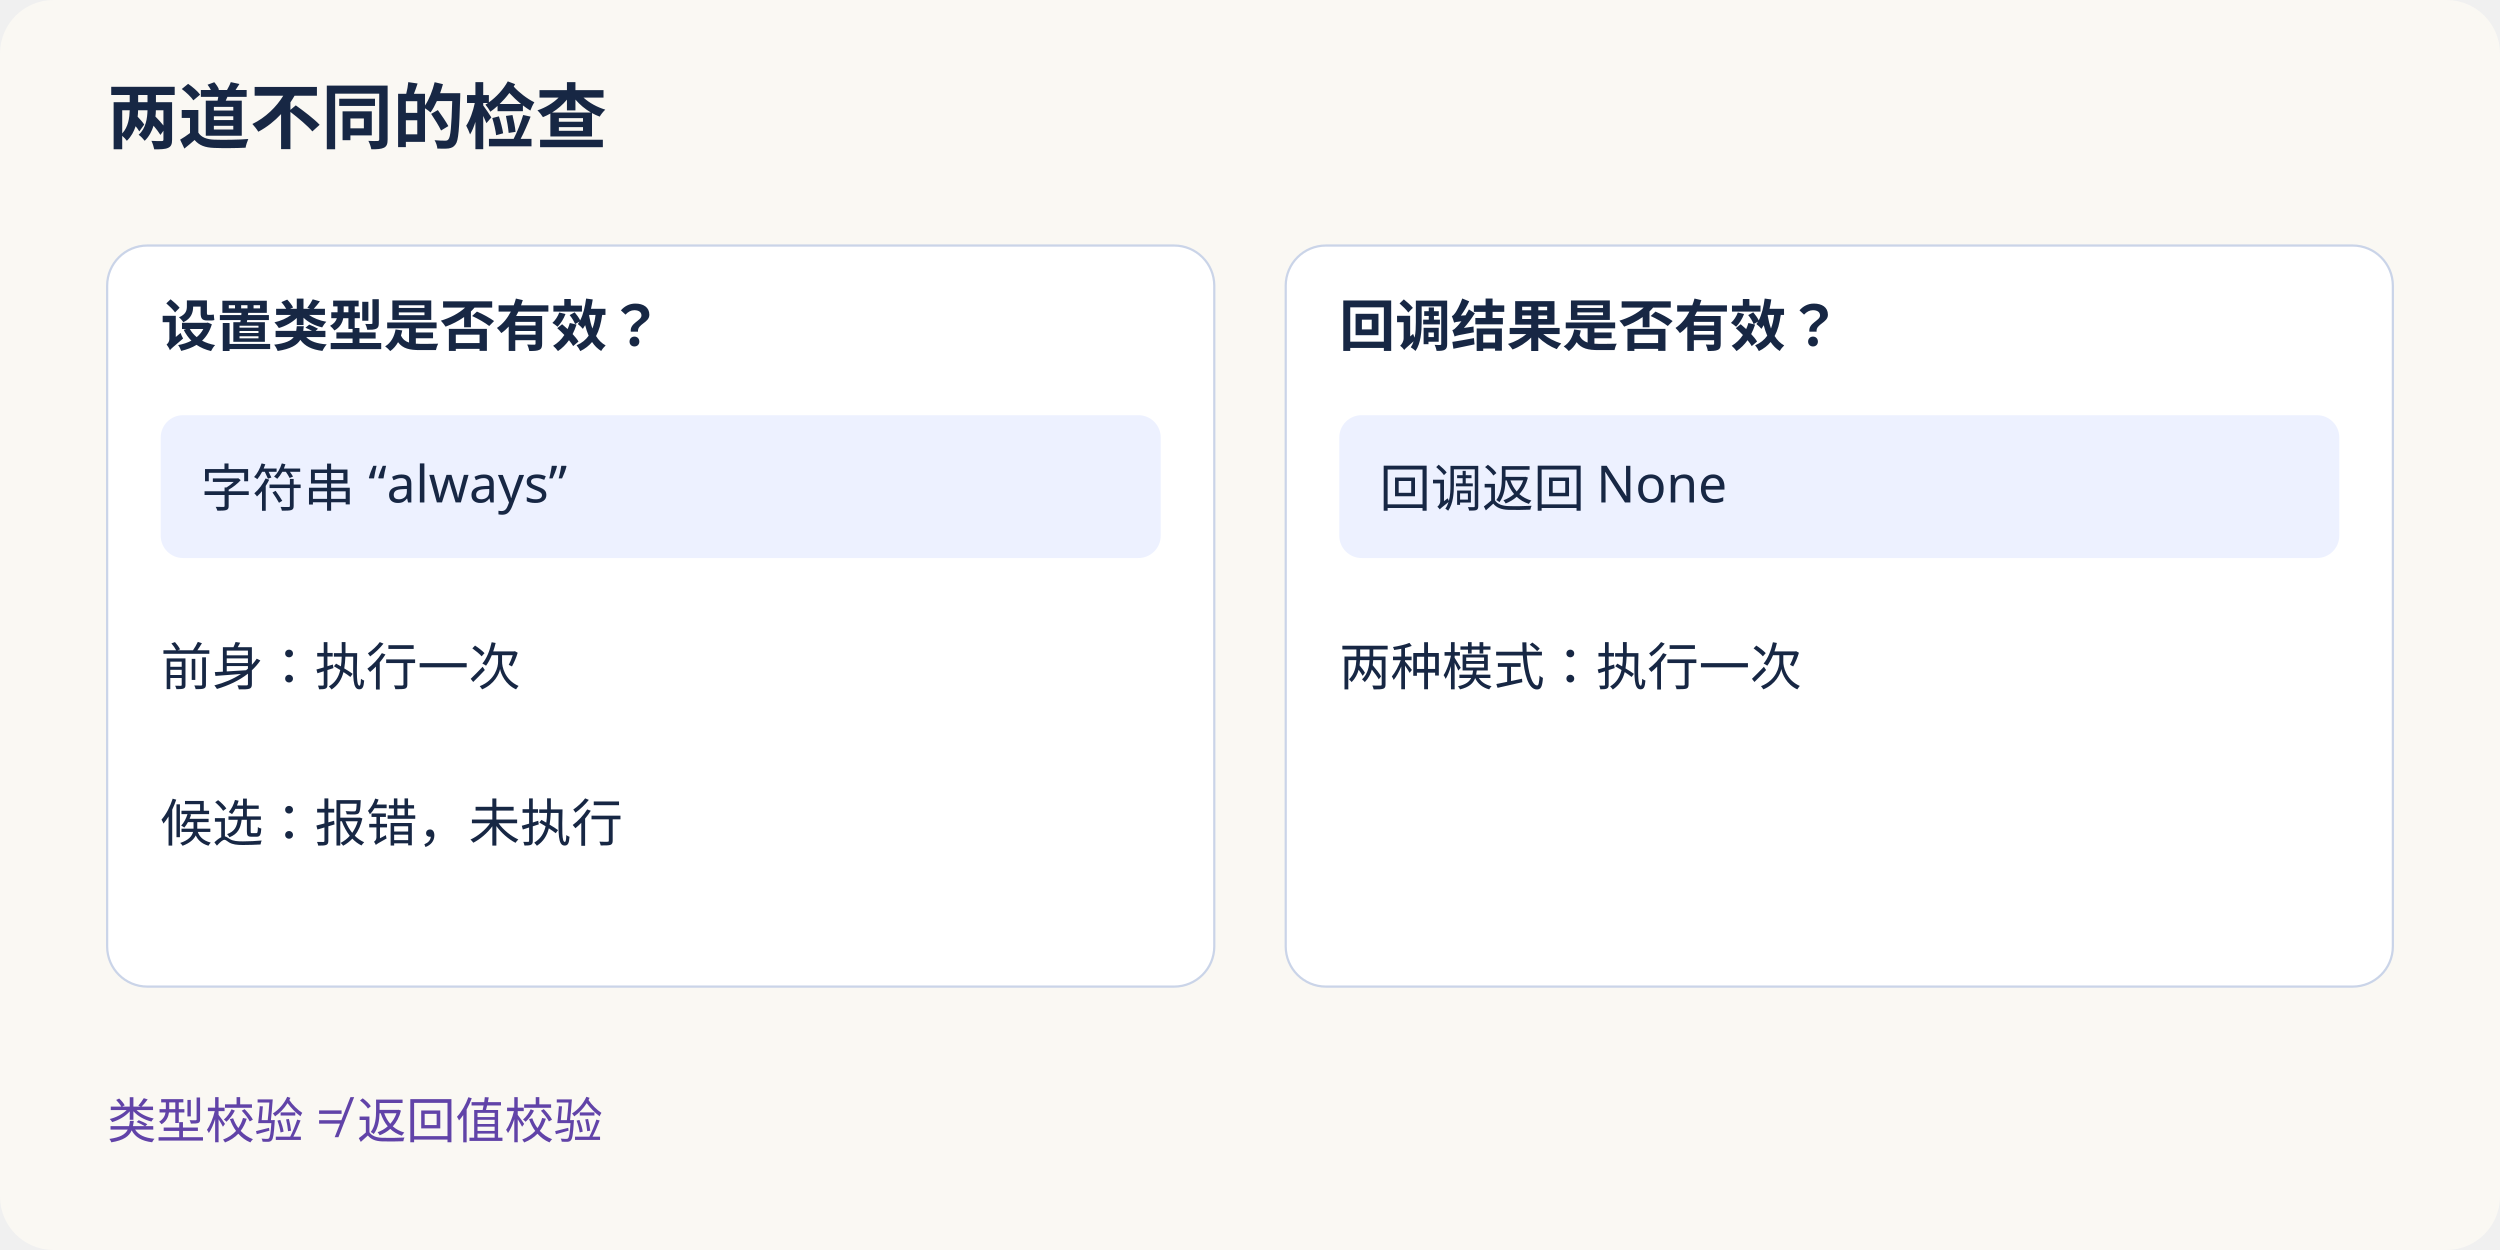
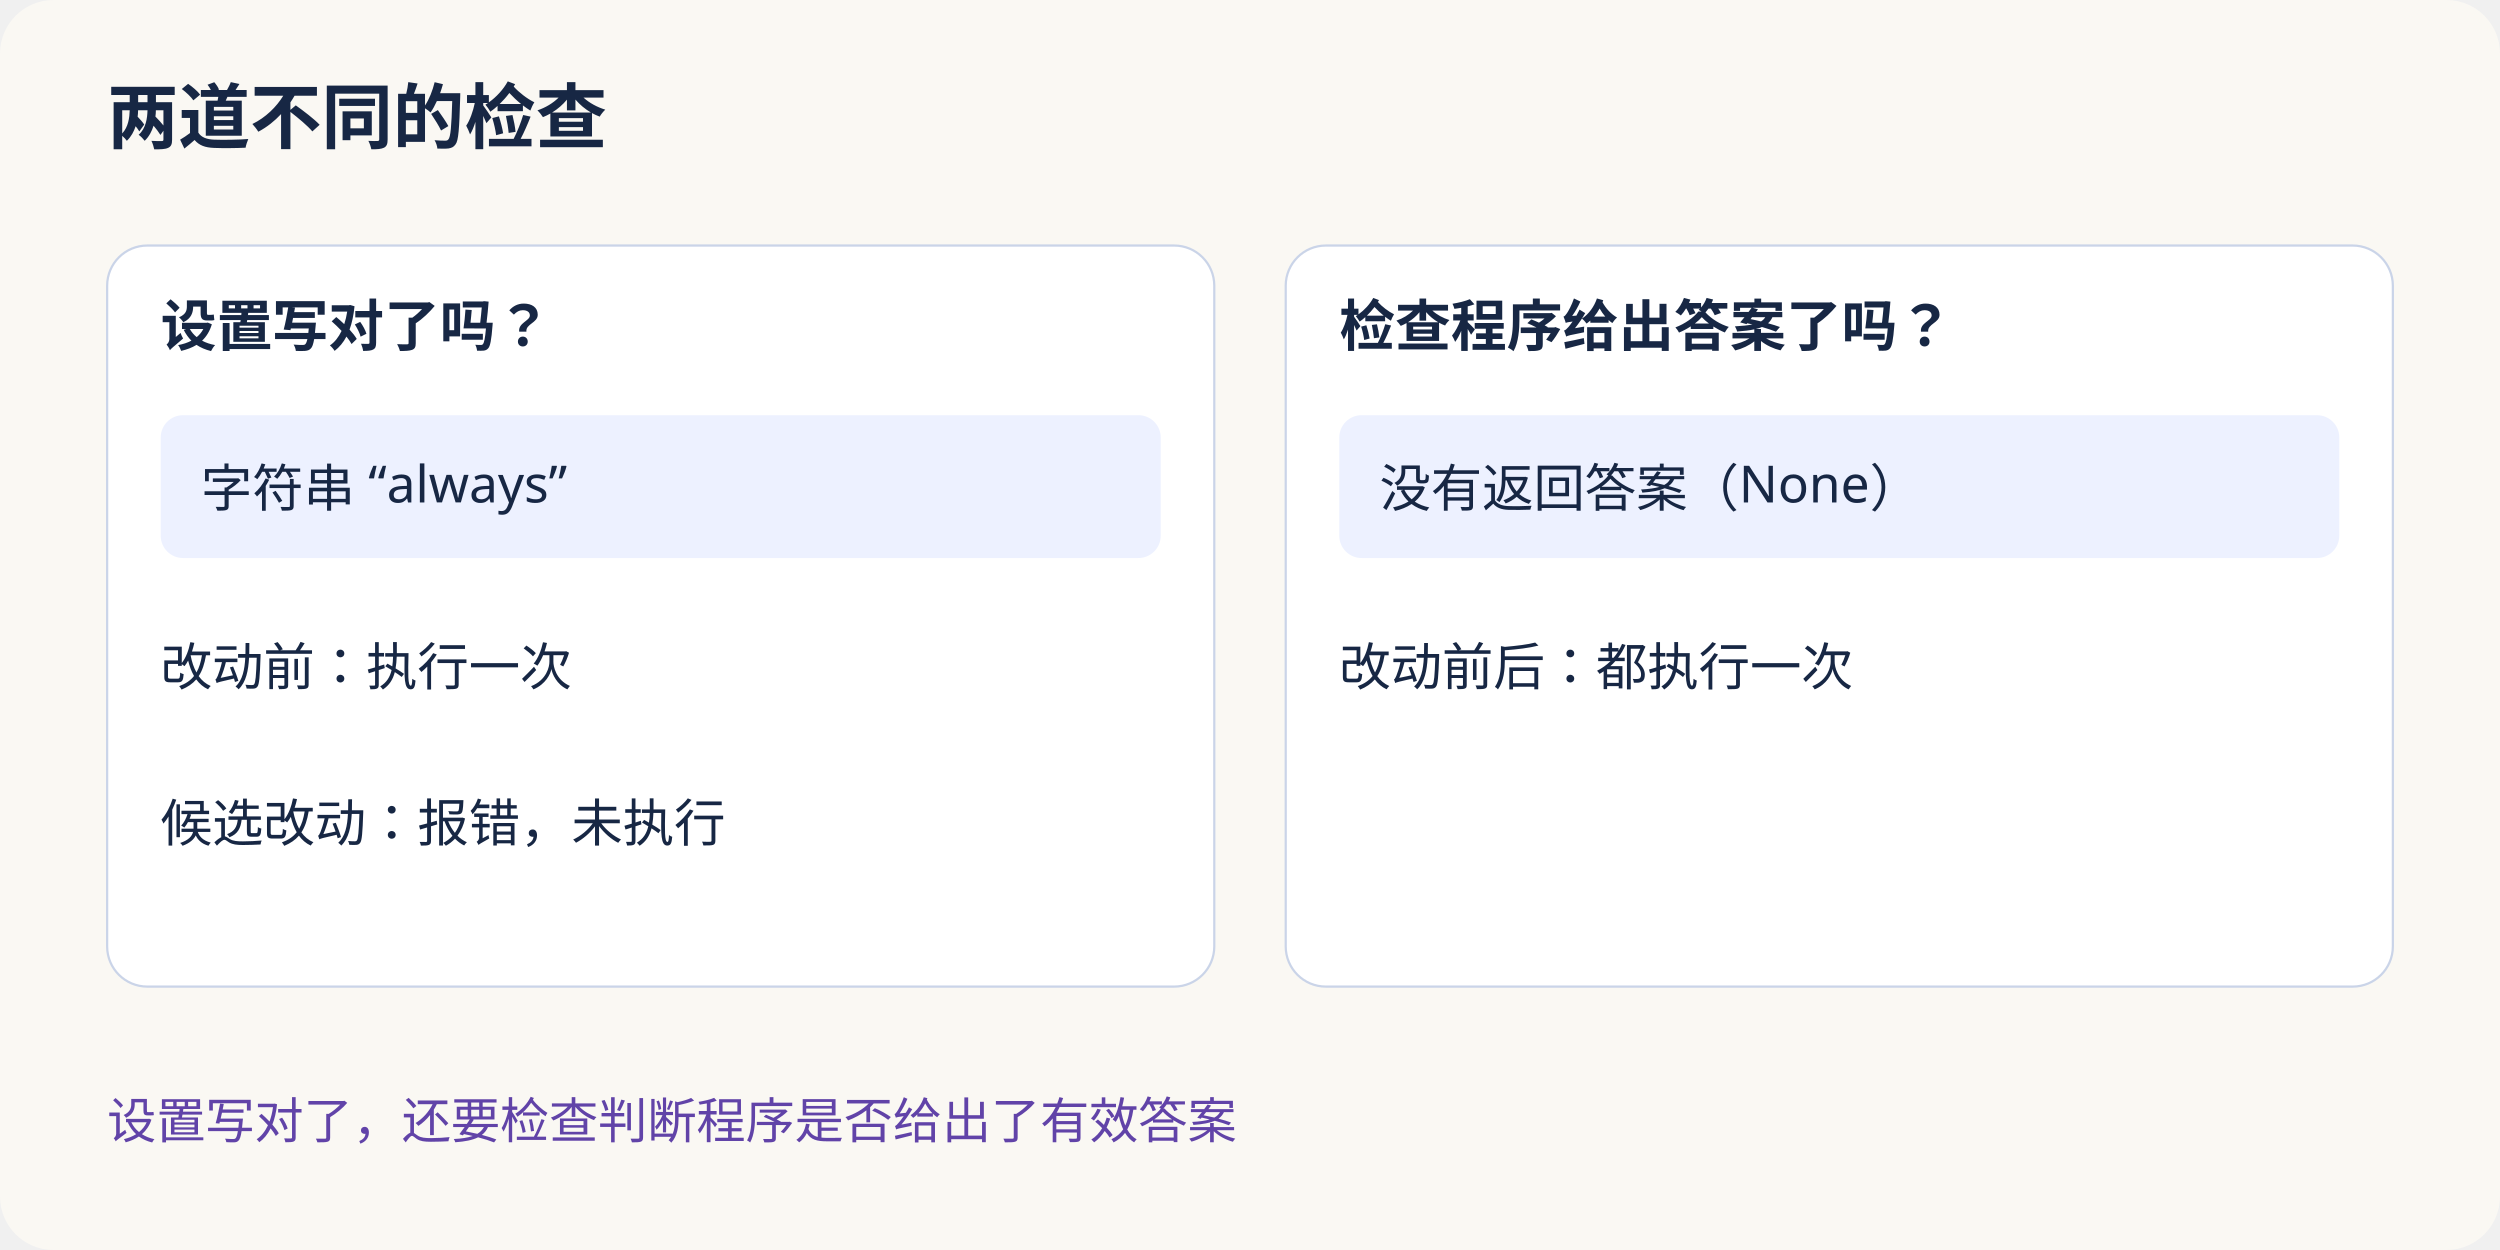
<svg xmlns="http://www.w3.org/2000/svg" width="1120" height="560" viewBox="0 0 1120 560" role="img">
  <rect width="1120" height="560" rx="24" fill="#faf8f3" />
  <style>text{font-family:'Microsoft YaHei','Segoe UI',sans-serif;fill:#172744}.title{font-size:32px;font-weight:700}.head{font-size:25px;font-weight:600}.body{font-size:23px}.note{font-size:22px;fill:#6143a8}</style>
  <text x="48" y="64" class="title">两道不同的检查</text>
  <rect x="48" y="110" width="496" height="332" rx="18" fill="white" stroke="#cad4e8" />
-   <text x="72" y="155" class="head">设置类型是否有效？</text>
+   <text x="72" y="155" class="head">设置写对了吗？</text>
  <rect x="72" y="186" width="448" height="64" rx="10" fill="#edf1ff" />
  <text x="90" y="227" class="body">字符串 “always”</text>
-   <text x="72" y="307" class="body">前身：执行一次</text>
-   <text x="72" y="377" class="body">候选：报错，未执行</text>
+   <text x="72" y="307" class="body">改动前：执行一次</text>
+   <text x="72" y="377" class="body">候选改动：报错，未执行</text>
  <rect x="576" y="110" width="496" height="332" rx="18" fill="white" stroke="#cad4e8" />
-   <text x="600" y="155" class="head">回调结果是否有效？</text>
+   <text x="600" y="155" class="head">检查程序给出答案了吗？</text>
  <rect x="600" y="186" width="448" height="64" rx="10" fill="#edf1ff" />
-   <text x="618" y="227" class="body">回调返回 None</text>
-   <text x="600" y="307" class="body">两种模式：执行一次</text>
-   <text x="48" y="510" class="note">类型校验 ≠ 返回值校验</text>
+   <text x="618" y="227" class="body">没有返回答案（None）</text>
+   <text x="600" y="307" class="body">改动前后：都执行一次</text>
+   <text x="48" y="510" class="note">设置写对了，还要检查判断程序是否给出了有效答案</text>
</svg>
